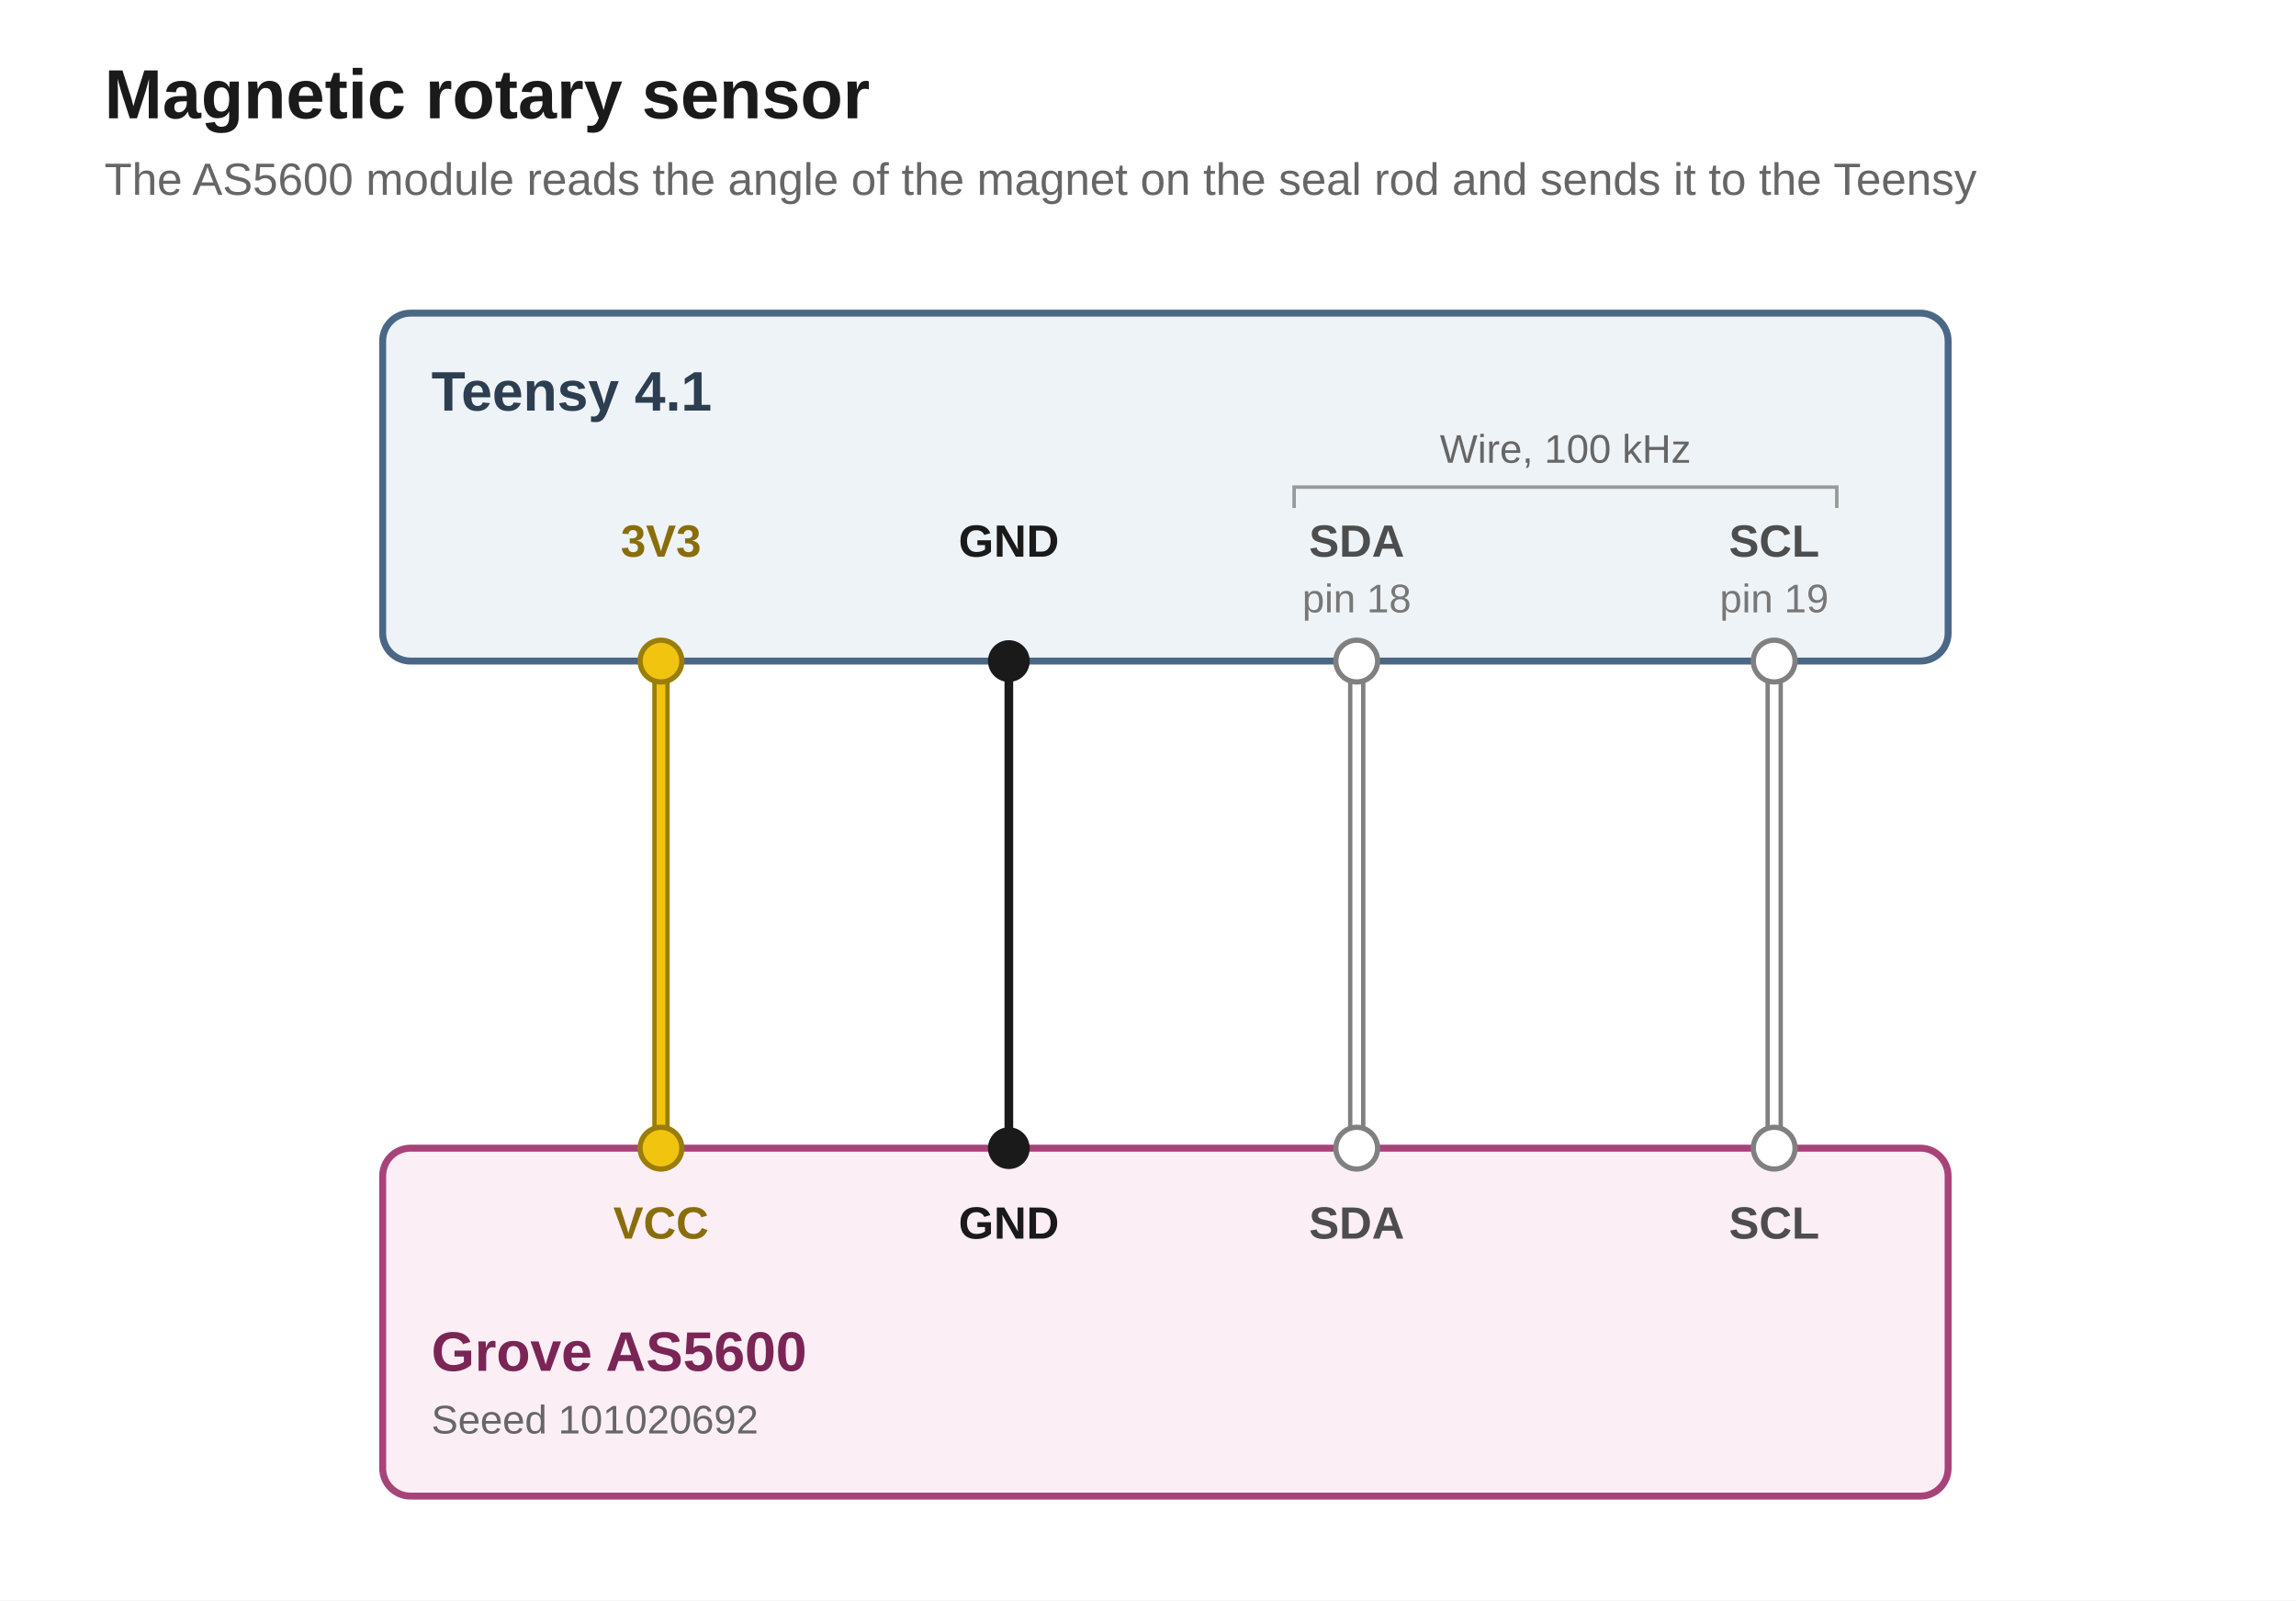
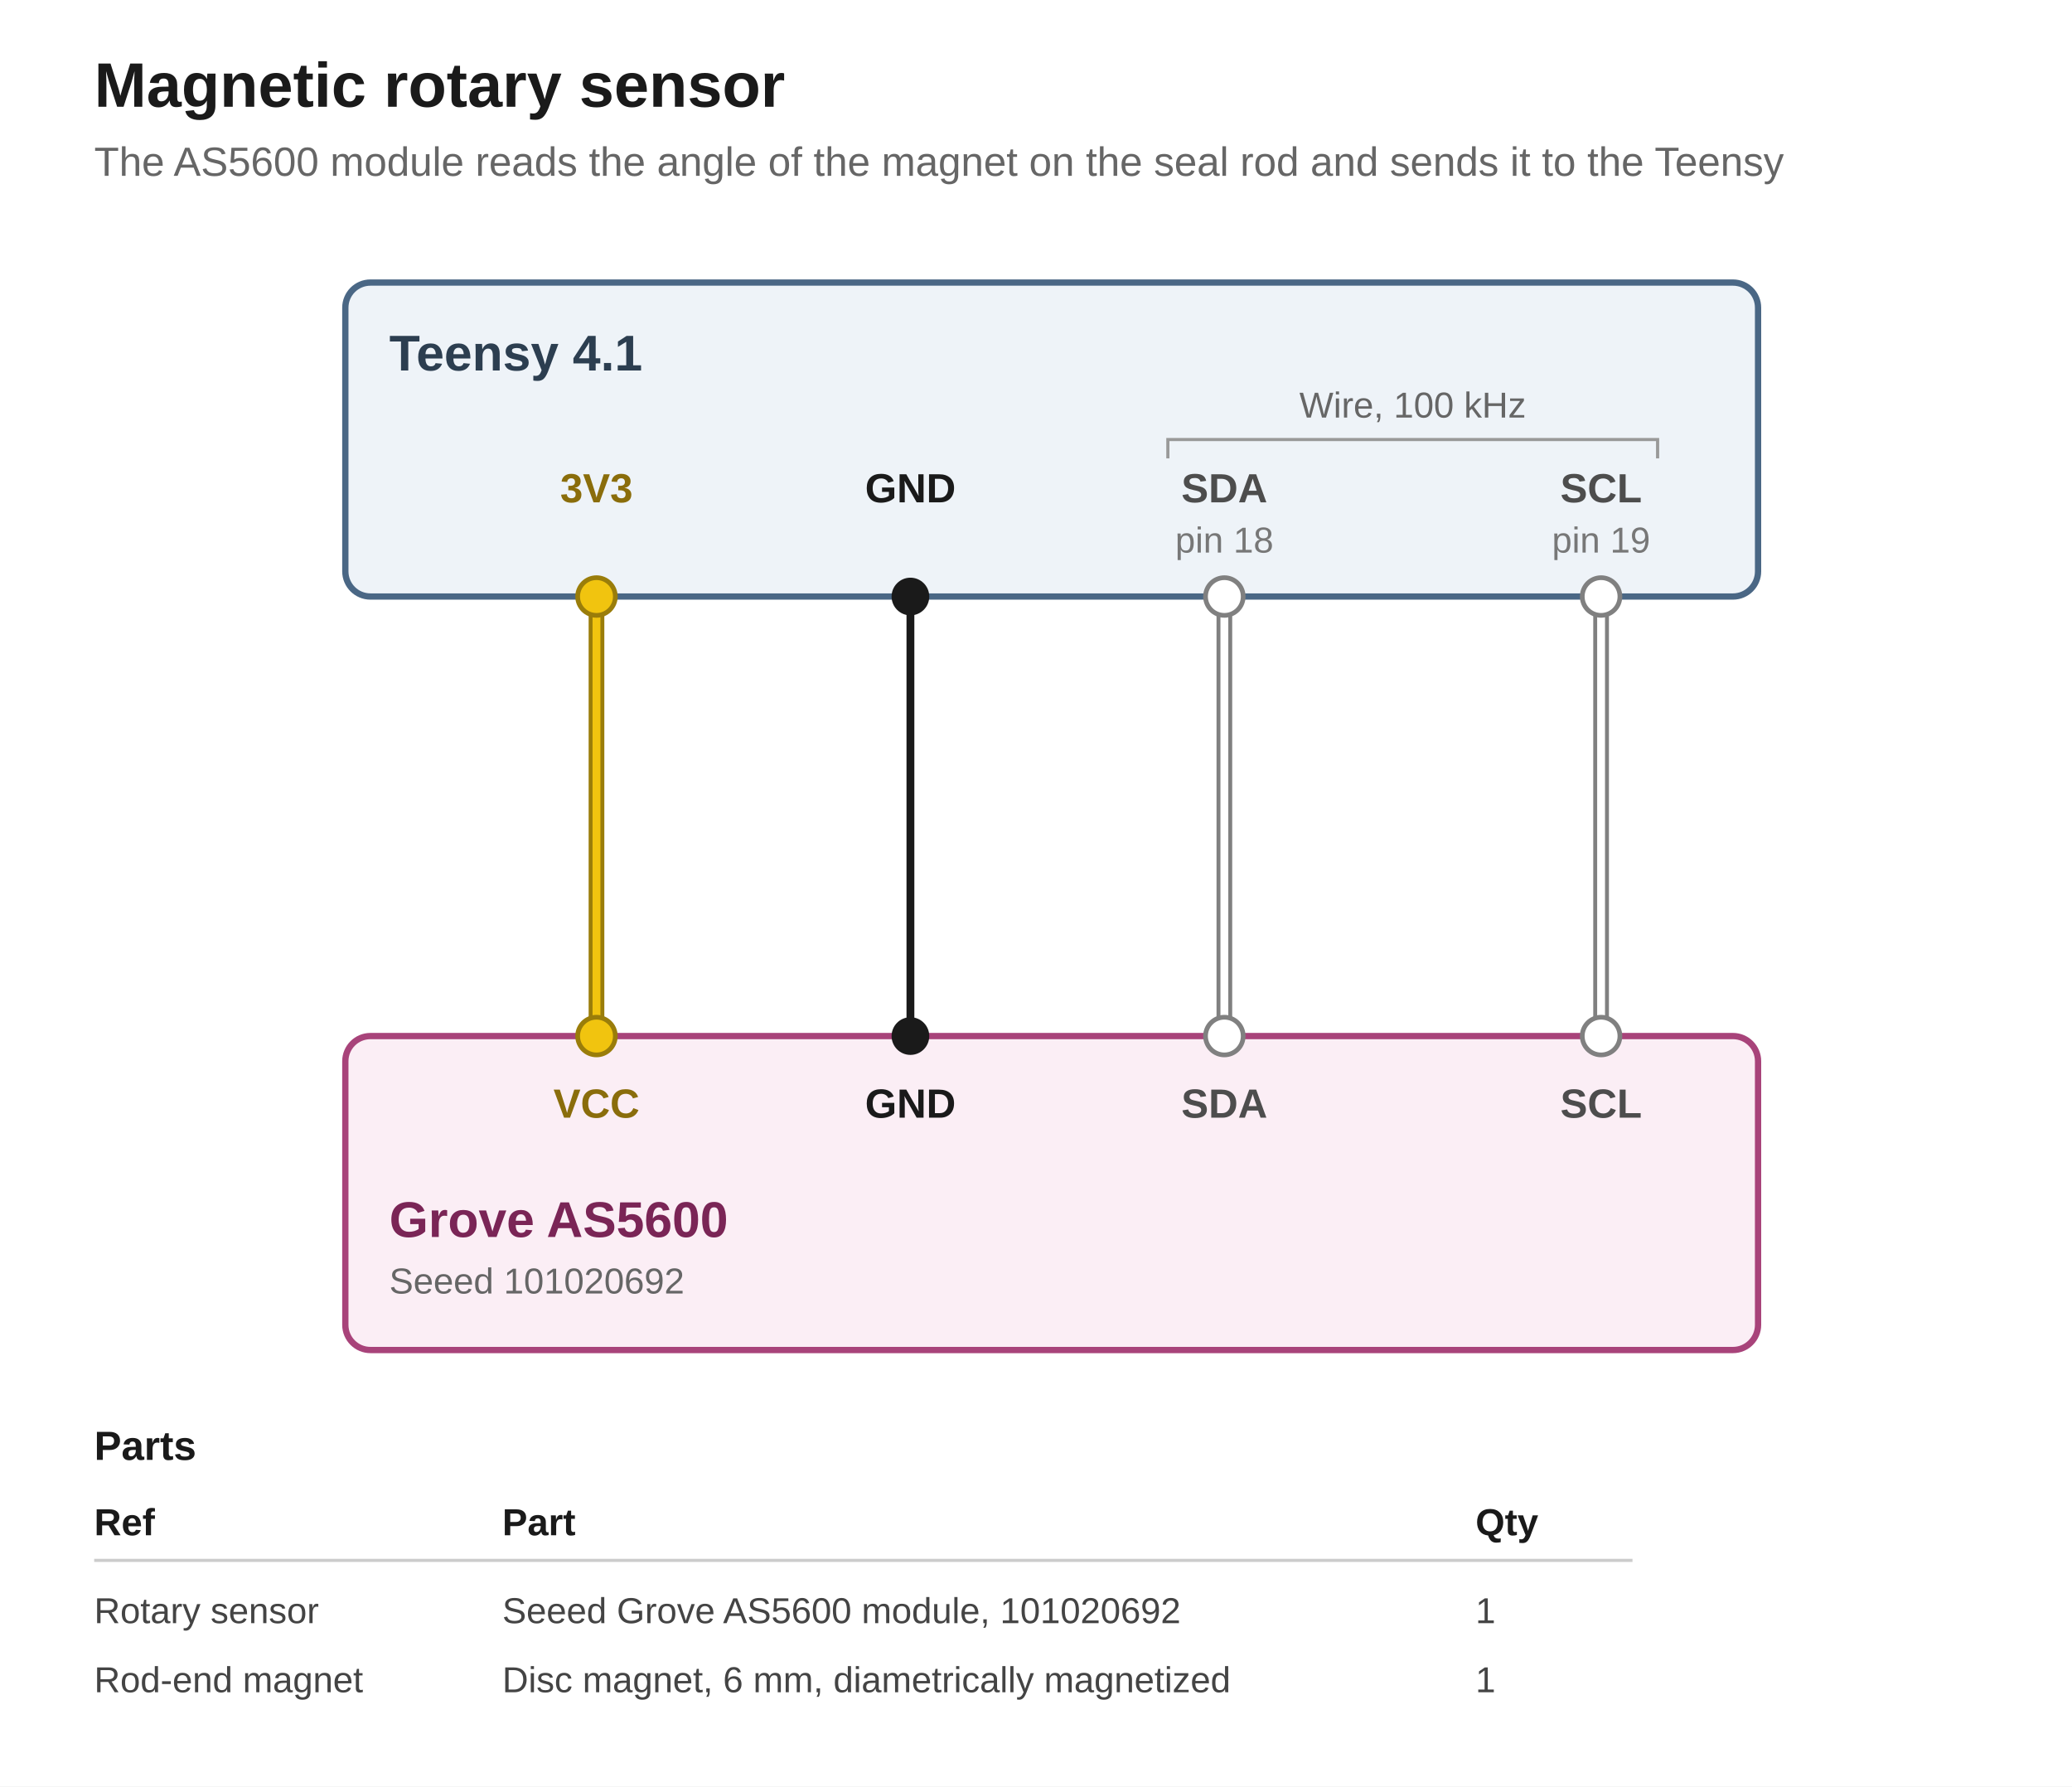
- <svg xmlns="http://www.w3.org/2000/svg" viewBox="0 0 660 460" font-family="Segoe UI, Arial, sans-serif">
-   <rect x="0" y="0" width="660" height="460" fill="#ffffff" />
+ <svg xmlns="http://www.w3.org/2000/svg" viewBox="0 0 660 569" font-family="Segoe UI, Arial, sans-serif">
+   <rect x="0" y="0" width="660" height="569" fill="#ffffff" />
  <text x="30" y="34" font-size="20" font-weight="700" fill="#1a1a1a">Magnetic rotary sensor</text>
  <text x="30" y="56" font-size="13" fill="#666">The AS5600 module reads the angle of the magnet on the seal rod and sends it to the Teensy</text>
  <rect x="110" y="90" width="450" height="100" rx="8" fill="#eef3f8" stroke="#4a6785" stroke-width="2" />
  <text x="124" y="118" font-size="16" font-weight="700" fill="#2c3e50">Teensy 4.1</text>
  <polyline points="372,146 372,140 528,140 528,146" fill="none" stroke="#999" stroke-width="1" />
  <text x="450" y="133" text-anchor="middle" font-size="11.5" fill="#666" data-fig="f_scl">Wire, 100 kHz</text>
  <text x="190" y="160" text-anchor="middle" font-size="13" font-weight="700" fill="#8a6d0b">3V3</text>
  <circle cx="290" cy="190" r="6" fill="#1a1a1a" />
  <text x="290" y="160" text-anchor="middle" font-size="13" font-weight="700" fill="#1a1a1a">GND</text>
  <text x="390" y="160" text-anchor="middle" font-size="13" font-weight="700" fill="#4d4d4d">SDA</text>
  <text x="390" y="176" text-anchor="middle" font-size="11.5" fill="#777" data-pin="SDA on Wire">pin 18</text>
  <text x="510" y="160" text-anchor="middle" font-size="13" font-weight="700" fill="#4d4d4d">SCL</text>
  <text x="510" y="176" text-anchor="middle" font-size="11.5" fill="#777" data-pin="SCL on Wire">pin 19</text>
  <line x1="190" y1="190" x2="190" y2="330" stroke="#9a7d0a" stroke-width="5" />
  <line x1="190" y1="190" x2="190" y2="330" stroke="#f1c40f" stroke-width="2.5" />
  <line x1="290" y1="190" x2="290" y2="330" stroke="#1a1a1a" stroke-width="2.5" />
  <line x1="390" y1="190" x2="390" y2="330" stroke="#808080" stroke-width="5" />
  <line x1="510" y1="190" x2="510" y2="330" stroke="#808080" stroke-width="5" />
  <line x1="390" y1="190" x2="390" y2="330" stroke="#ffffff" stroke-width="2.5" />
  <line x1="510" y1="190" x2="510" y2="330" stroke="#ffffff" stroke-width="2.5" />
  <rect x="110" y="330" width="450" height="100" rx="8" fill="#fbeef5" stroke="#a8437a" stroke-width="2" />
  <text x="190" y="356" text-anchor="middle" font-size="13" font-weight="700" fill="#8a6d0b">VCC</text>
  <circle cx="290" cy="330" r="6" fill="#1a1a1a" />
  <text x="290" y="356" text-anchor="middle" font-size="13" font-weight="700" fill="#1a1a1a">GND</text>
  <text x="390" y="356" text-anchor="middle" font-size="13" font-weight="700" fill="#4d4d4d">SDA</text>
  <text x="510" y="356" text-anchor="middle" font-size="13" font-weight="700" fill="#4d4d4d">SCL</text>
  <text x="124" y="394" font-size="16" font-weight="700" fill="#7a2556">Grove AS5600</text>
  <text x="124" y="412" font-size="11.5" fill="#666">Seeed 101020692</text>
+   <text x="30" y="465" font-size="13" font-weight="700" fill="#1a1a1a">Parts</text>
+   <text x="30" y="489" font-size="12" font-weight="700" fill="#1a1a1a">Ref</text>
+   <text x="160" y="489" font-size="12" font-weight="700" fill="#1a1a1a">Part</text>
+   <text x="470" y="489" font-size="12" font-weight="700" fill="#1a1a1a">Qty</text>
+   <line x1="30" y1="497" x2="520" y2="497" stroke="#ccc" stroke-width="1" />
+   <text x="30" y="517" font-size="11.5" fill="#444">Rotary sensor</text>
+   <text x="160" y="517" font-size="11.5" fill="#444">Seeed Grove AS5600 module, 101020692</text>
+   <text x="470" y="517" font-size="11.5" fill="#444">1</text>
+   <text x="30" y="539" font-size="11.5" fill="#444">Rod-end magnet</text>
+   <text x="160" y="539" font-size="11.5" fill="#444" data-fig="d_magnet">Disc magnet, 6 mm, diametrically magnetized</text>
+   <text x="470" y="539" font-size="11.5" fill="#444">1</text>
  <circle cx="190" cy="190" r="6" fill="#f1c40f" stroke="#9a7d0a" stroke-width="1.5" />
  <circle cx="390" cy="190" r="6" fill="#ffffff" stroke="#808080" stroke-width="1.5" />
  <circle cx="510" cy="190" r="6" fill="#ffffff" stroke="#808080" stroke-width="1.5" />
  <circle cx="190" cy="330" r="6" fill="#f1c40f" stroke="#9a7d0a" stroke-width="1.5" />
  <circle cx="390" cy="330" r="6" fill="#ffffff" stroke="#808080" stroke-width="1.5" />
  <circle cx="510" cy="330" r="6" fill="#ffffff" stroke="#808080" stroke-width="1.5" />
</svg>
